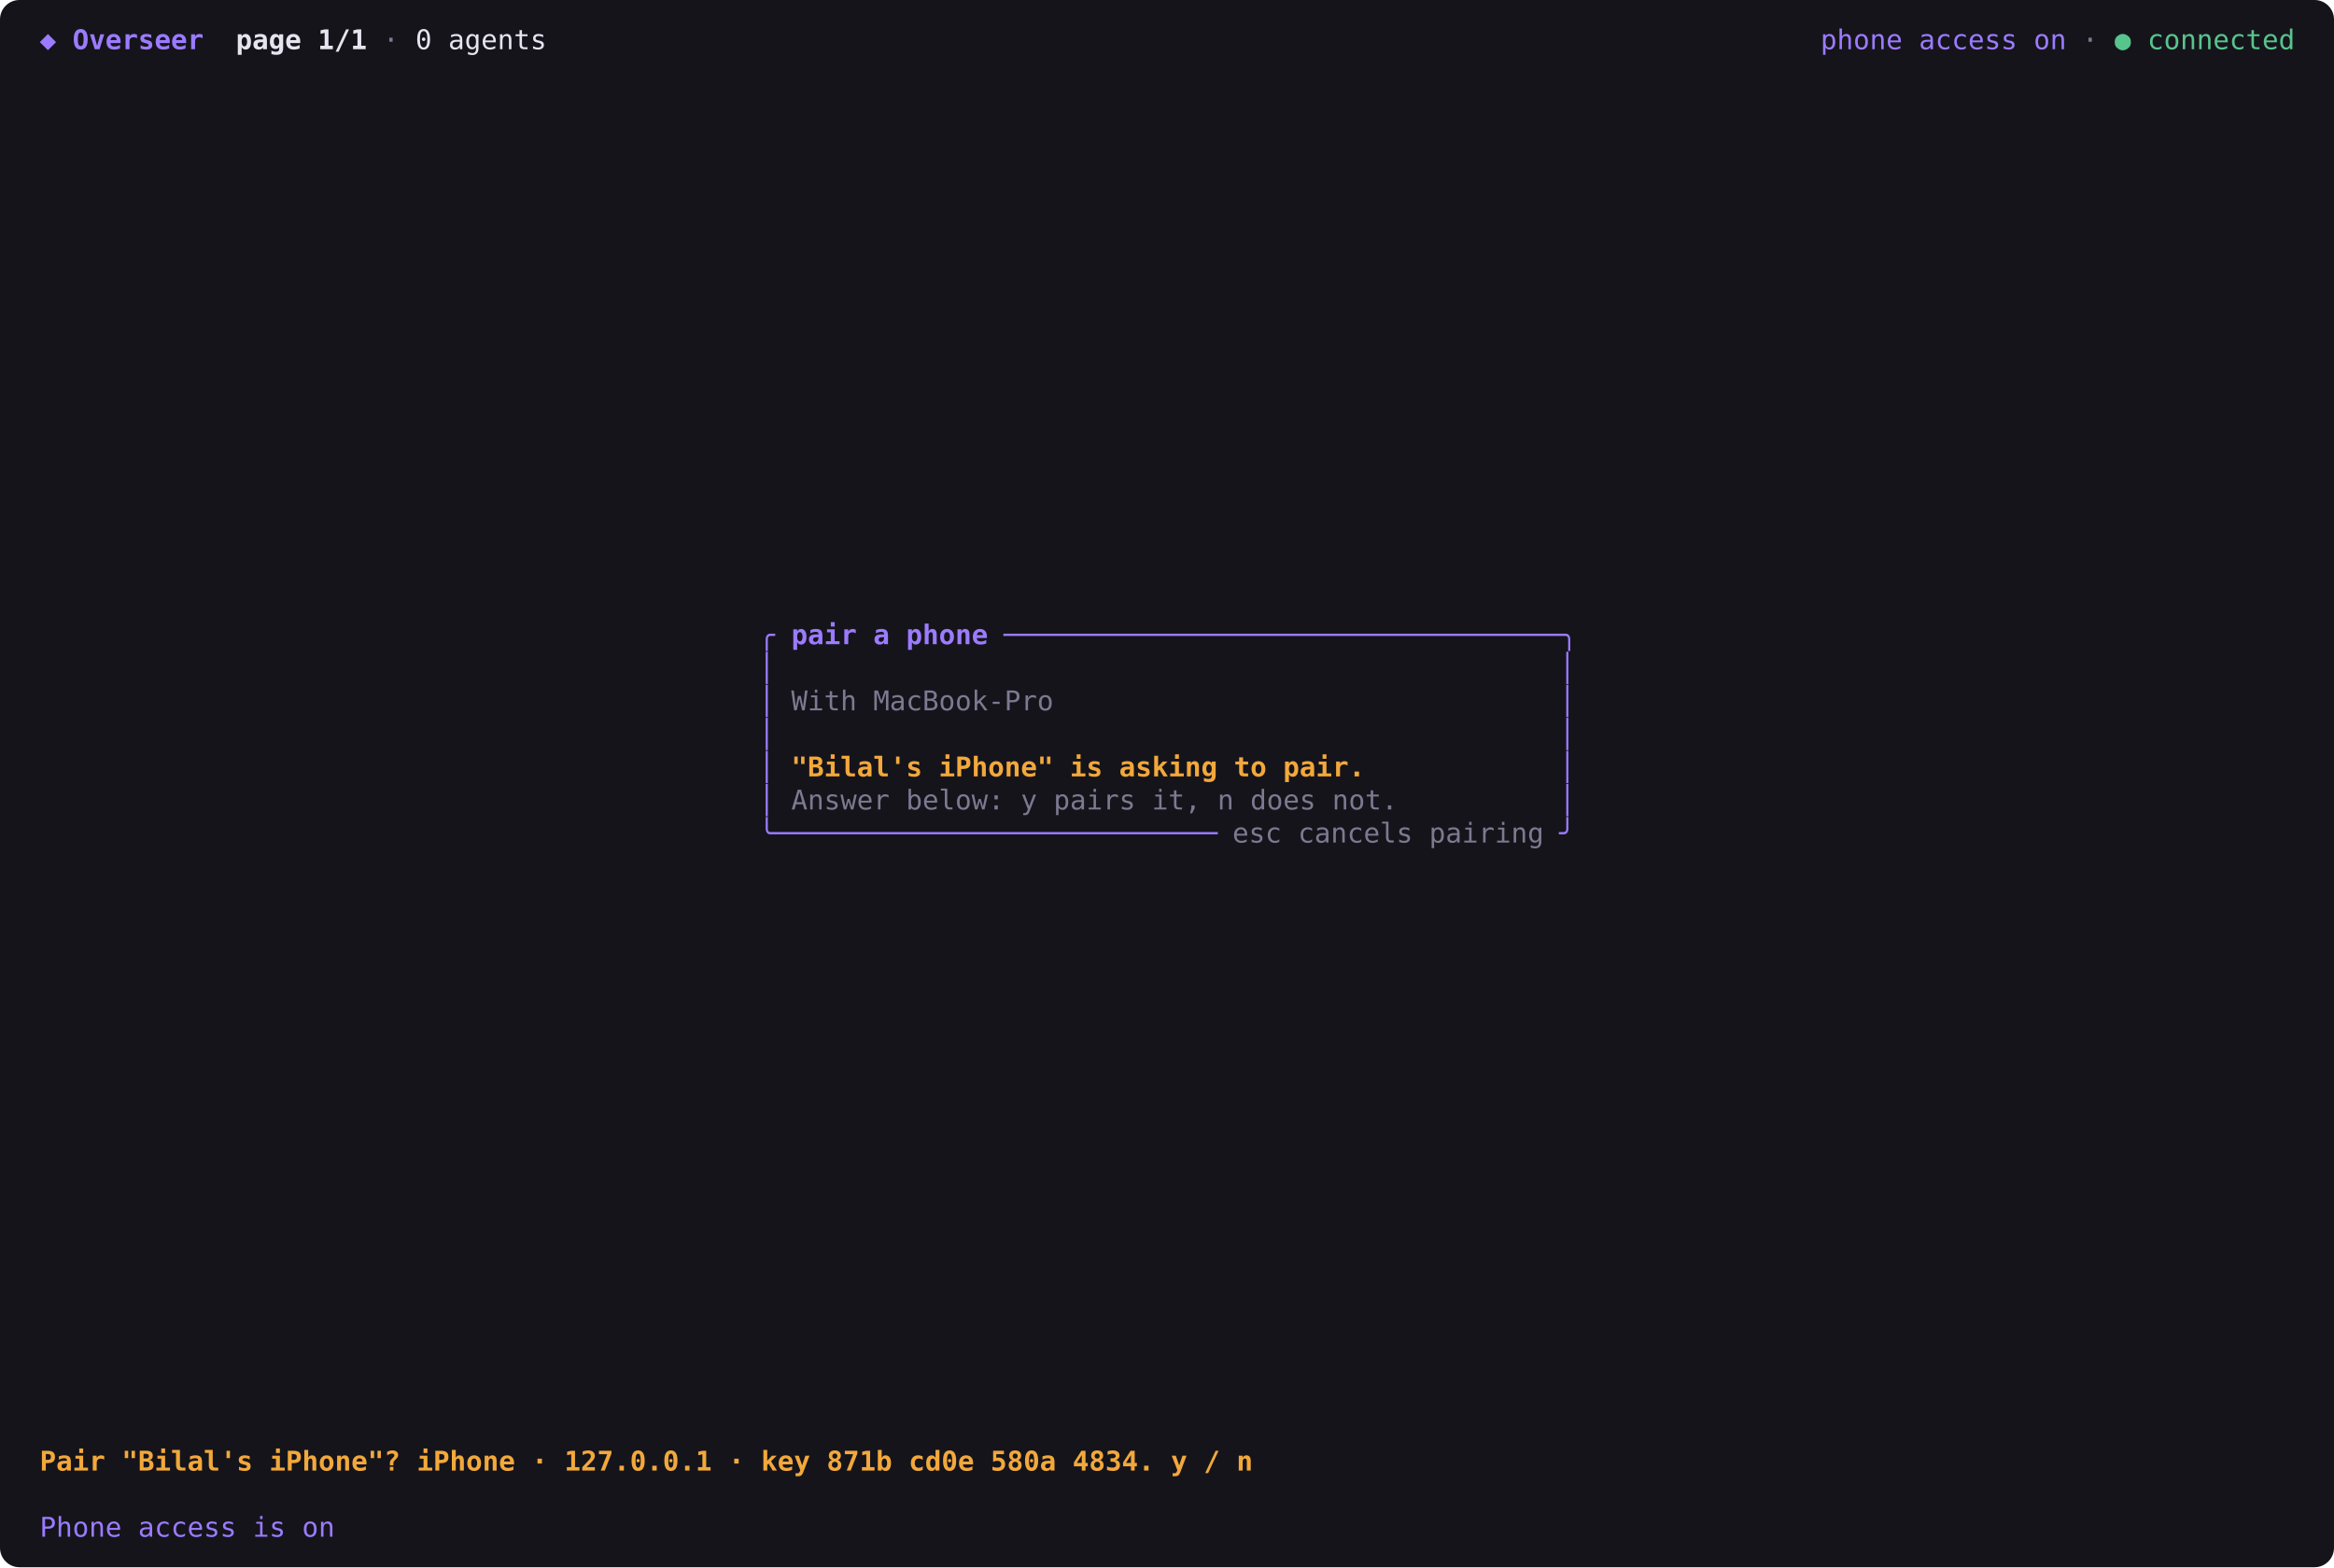
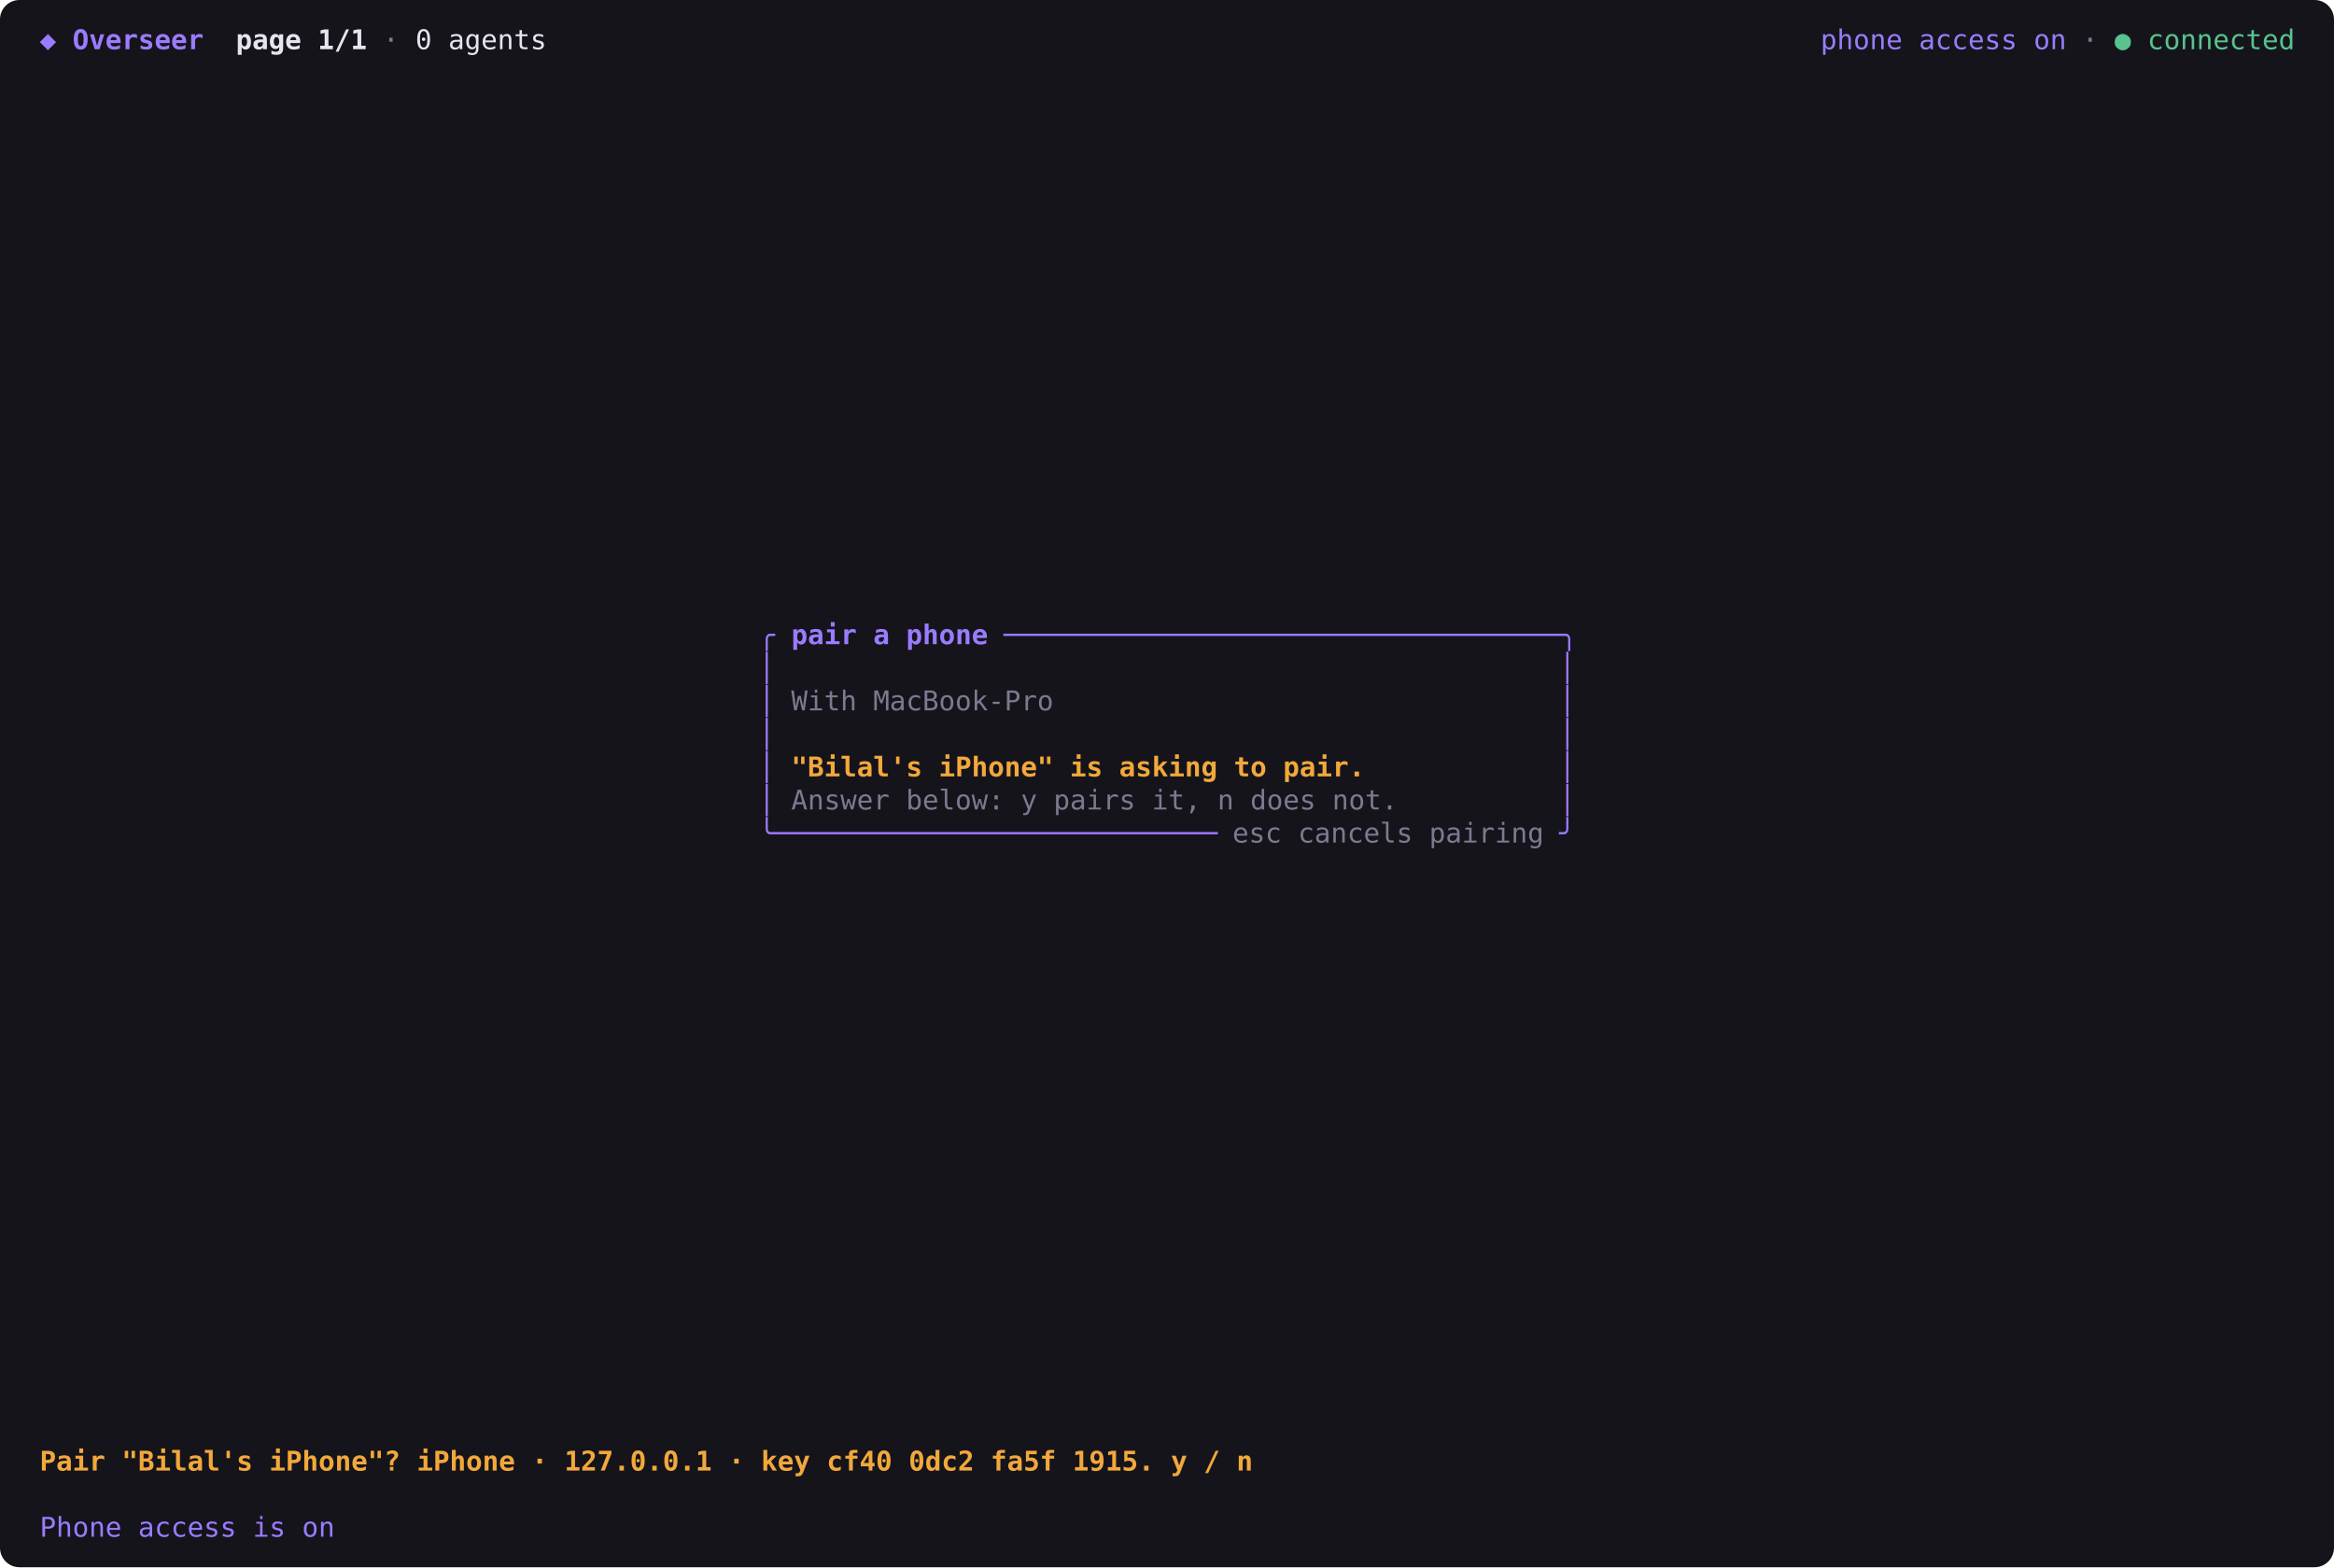
<svg xmlns="http://www.w3.org/2000/svg" width="1200" height="806" viewBox="0 0 1200 806">
  <rect width="100%" height="100%" rx="10" fill="#15141b" />
  <g font-family="ui-monospace, SFMono-Regular, Menlo, monospace" font-size="14">
    <text x="12.0" y="25.3" textLength="100.8" lengthAdjust="spacingAndGlyphs" fill="#9b7bff" font-weight="700" xml:space="preserve"> ◆ Overseer </text>
    <text x="112.8" y="25.3" textLength="84.0" lengthAdjust="spacingAndGlyphs" fill="#e6e4ef" font-weight="700" xml:space="preserve"> page 1/1 </text>
    <text x="196.8" y="25.3" textLength="16.8" lengthAdjust="spacingAndGlyphs" fill="#7d7990" xml:space="preserve">· </text>
    <text x="213.6" y="25.3" textLength="722.4" lengthAdjust="spacingAndGlyphs" fill="#e6e4ef" xml:space="preserve">0 agents                                                                              </text>
    <text x="936.0" y="25.3" textLength="126.0" lengthAdjust="spacingAndGlyphs" fill="#9b7bff" xml:space="preserve">phone access on</text>
    <text x="1062.0" y="25.3" textLength="25.2" lengthAdjust="spacingAndGlyphs" fill="#7d7990" xml:space="preserve"> · </text>
    <text x="1087.2" y="25.3" textLength="100.8" lengthAdjust="spacingAndGlyphs" fill="#58c48d" xml:space="preserve">● connected </text>
    <text x="390.0" y="331.3" textLength="8.4" lengthAdjust="spacingAndGlyphs" fill="#9b7bff" xml:space="preserve">╭</text>
    <text x="398.4" y="331.3" textLength="117.6" lengthAdjust="spacingAndGlyphs" fill="#9b7bff" font-weight="700" xml:space="preserve"> pair a phone </text>
    <text x="516.0" y="331.3" textLength="294.0" lengthAdjust="spacingAndGlyphs" fill="#9b7bff" xml:space="preserve">──────────────────────────────────╮</text>
    <text x="390.0" y="348.3" textLength="8.4" lengthAdjust="spacingAndGlyphs" fill="#9b7bff" xml:space="preserve">│</text>
    <text x="801.6" y="348.3" textLength="8.4" lengthAdjust="spacingAndGlyphs" fill="#9b7bff" xml:space="preserve">│</text>
    <text x="390.0" y="365.3" textLength="8.4" lengthAdjust="spacingAndGlyphs" fill="#9b7bff" xml:space="preserve">│</text>
    <text x="406.8" y="365.3" textLength="134.4" lengthAdjust="spacingAndGlyphs" fill="#7d7990" xml:space="preserve">With MacBook-Pro</text>
    <text x="801.6" y="365.3" textLength="8.4" lengthAdjust="spacingAndGlyphs" fill="#9b7bff" xml:space="preserve">│</text>
    <text x="390.0" y="382.3" textLength="8.4" lengthAdjust="spacingAndGlyphs" fill="#9b7bff" xml:space="preserve">│</text>
    <text x="801.6" y="382.3" textLength="8.4" lengthAdjust="spacingAndGlyphs" fill="#9b7bff" xml:space="preserve">│</text>
    <text x="390.0" y="399.3" textLength="8.4" lengthAdjust="spacingAndGlyphs" fill="#9b7bff" xml:space="preserve">│</text>
    <text x="406.8" y="399.3" textLength="294.0" lengthAdjust="spacingAndGlyphs" fill="#f2a83b" font-weight="700" xml:space="preserve">"Bilal's iPhone" is asking to pair.</text>
    <text x="801.6" y="399.3" textLength="8.4" lengthAdjust="spacingAndGlyphs" fill="#9b7bff" xml:space="preserve">│</text>
    <text x="390.0" y="416.3" textLength="8.4" lengthAdjust="spacingAndGlyphs" fill="#9b7bff" xml:space="preserve">│</text>
    <text x="406.8" y="416.3" textLength="310.8" lengthAdjust="spacingAndGlyphs" fill="#7d7990" xml:space="preserve">Answer below: y pairs it, n does not.</text>
    <text x="801.6" y="416.3" textLength="8.4" lengthAdjust="spacingAndGlyphs" fill="#9b7bff" xml:space="preserve">│</text>
    <text x="390.0" y="433.3" textLength="235.2" lengthAdjust="spacingAndGlyphs" fill="#9b7bff" xml:space="preserve">╰───────────────────────────</text>
    <text x="625.2" y="433.3" textLength="176.4" lengthAdjust="spacingAndGlyphs" fill="#7d7990" xml:space="preserve"> esc cancels pairing </text>
    <text x="801.6" y="433.3" textLength="8.4" lengthAdjust="spacingAndGlyphs" fill="#9b7bff" xml:space="preserve">╯</text>
-     <text x="12.0" y="756.3" textLength="630.0" lengthAdjust="spacingAndGlyphs" fill="#f2a83b" font-weight="700" xml:space="preserve"> Pair "Bilal's iPhone"? iPhone · 127.0.0.1 · key 871b cd0e 580a 4834. y / n</text>
+     <text x="12.0" y="756.3" textLength="630.0" lengthAdjust="spacingAndGlyphs" fill="#f2a83b" font-weight="700" xml:space="preserve"> Pair "Bilal's iPhone"? iPhone · 127.0.0.1 · key cf40 0dc2 fa5f 1915. y / n</text>
    <text x="12.0" y="790.3" textLength="159.6" lengthAdjust="spacingAndGlyphs" fill="#9b7bff" xml:space="preserve"> Phone access is on</text>
  </g>
</svg>
